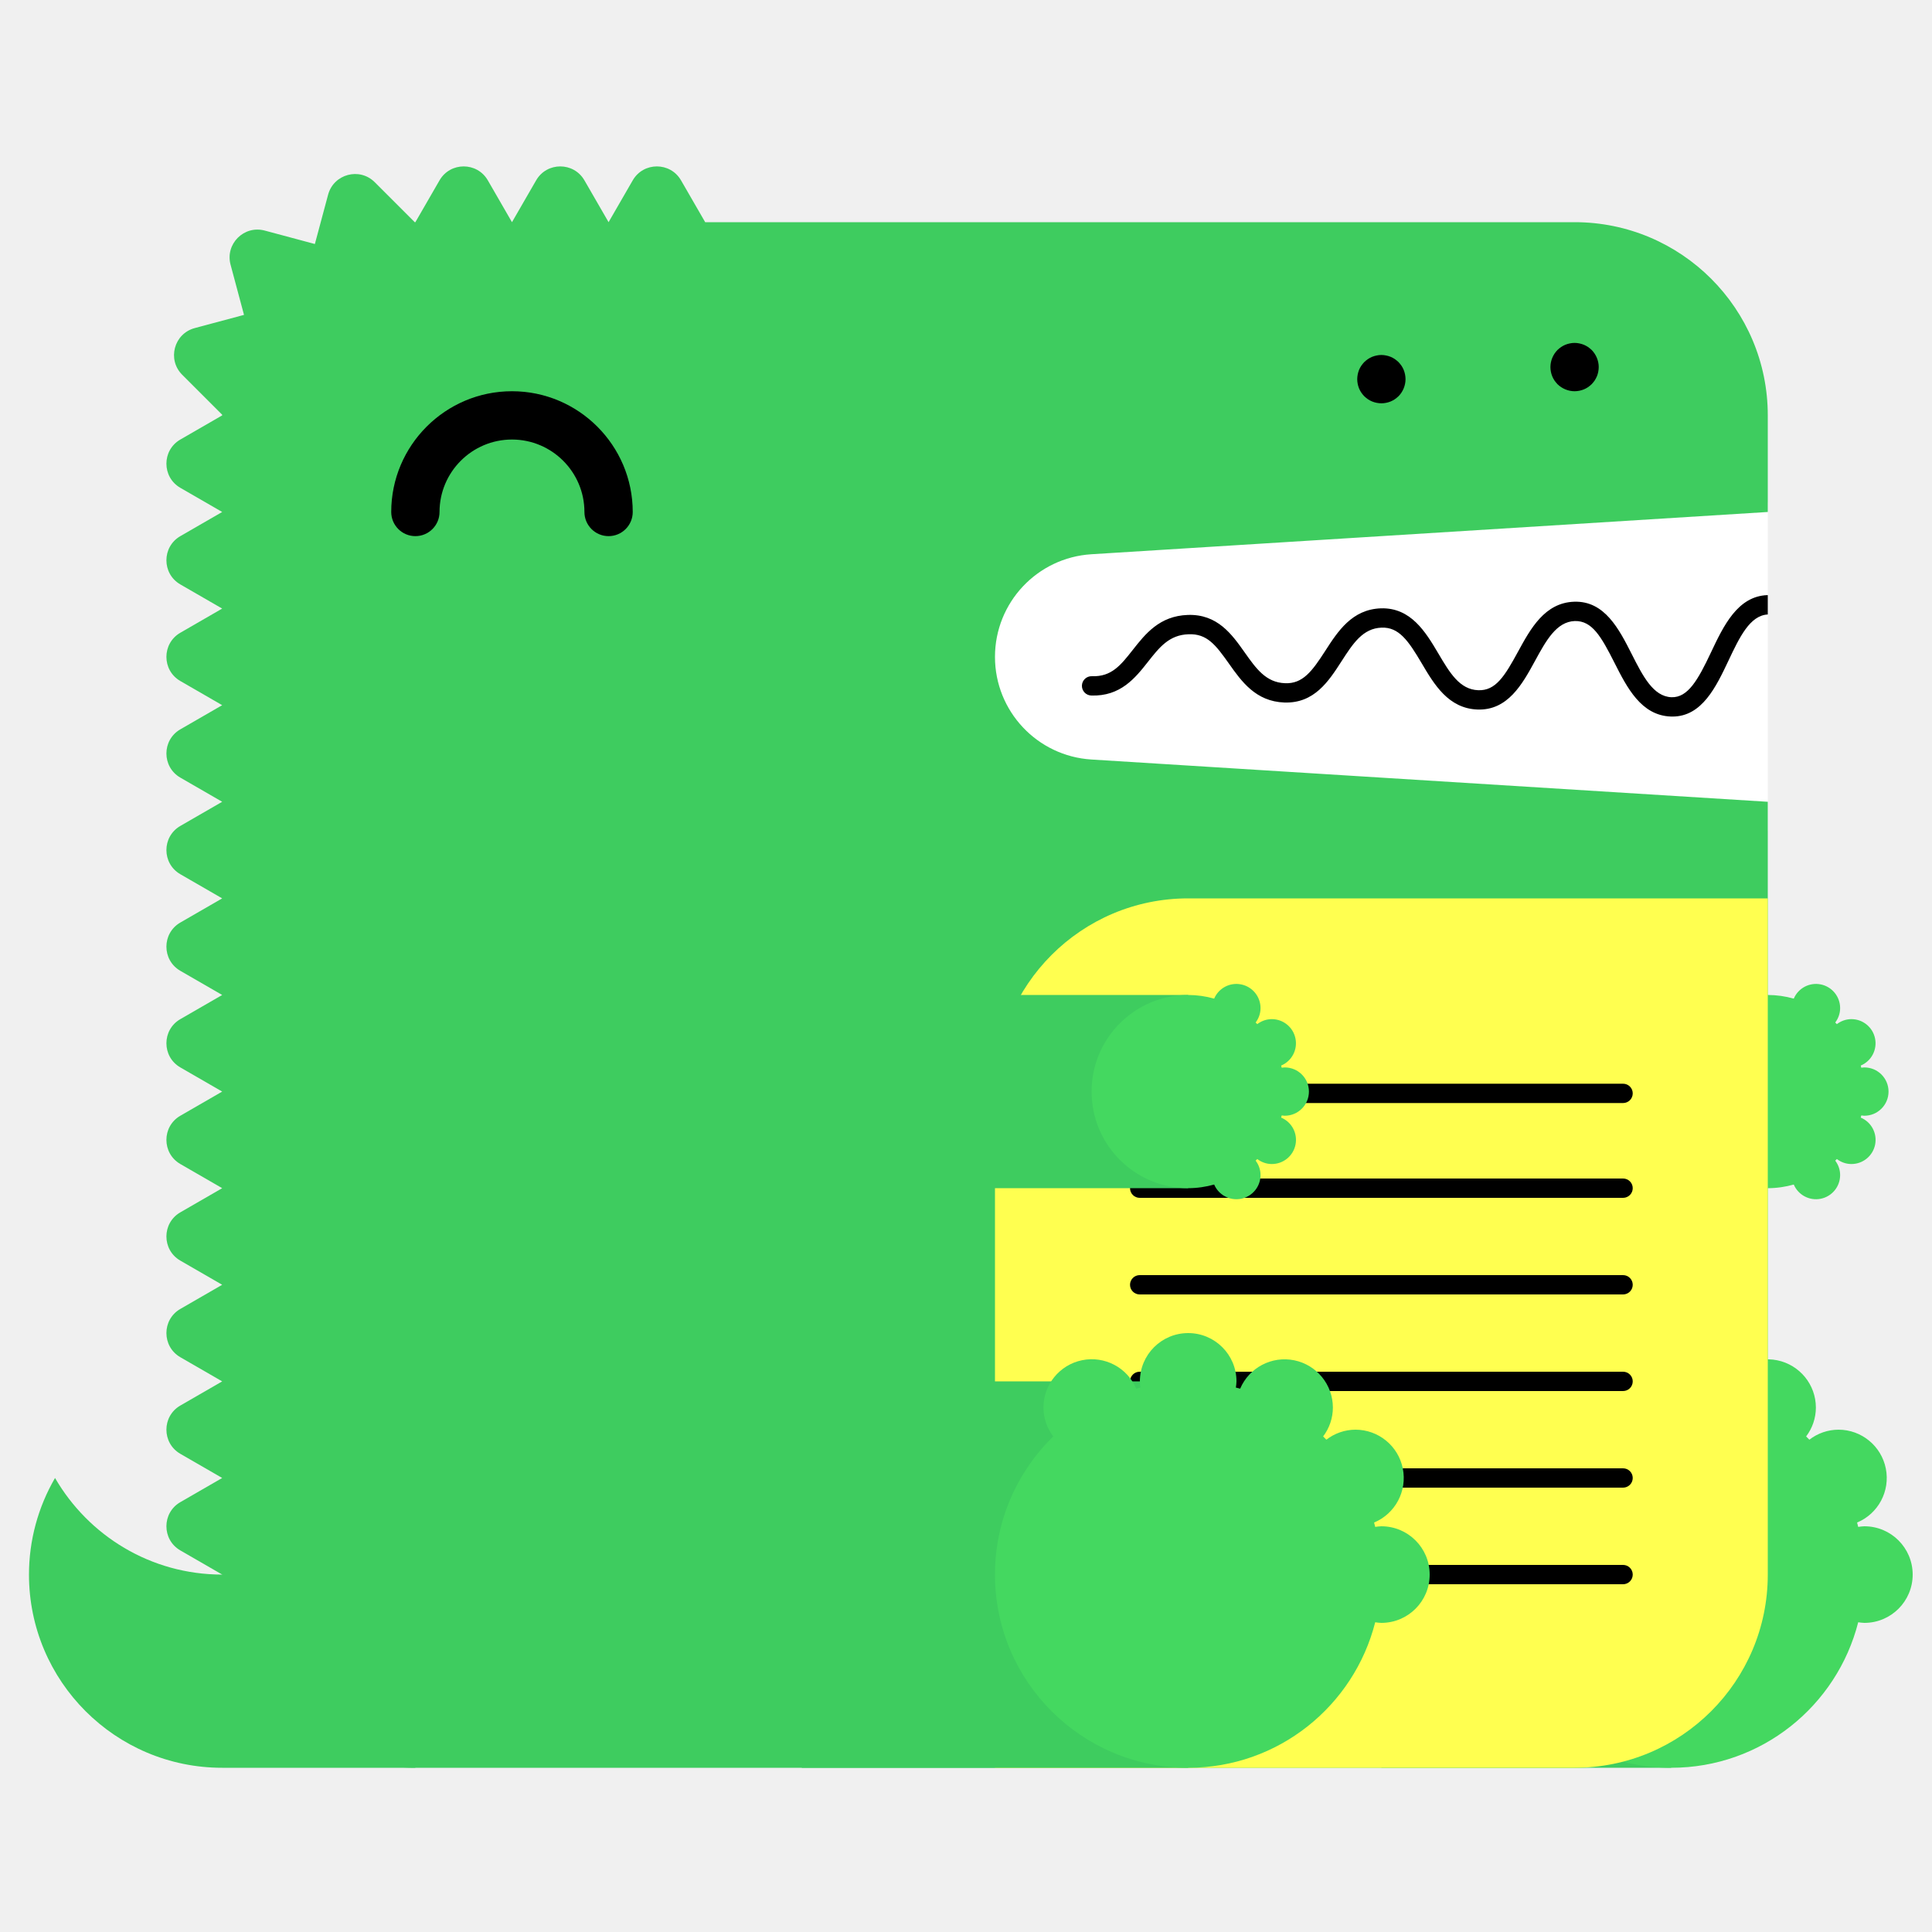
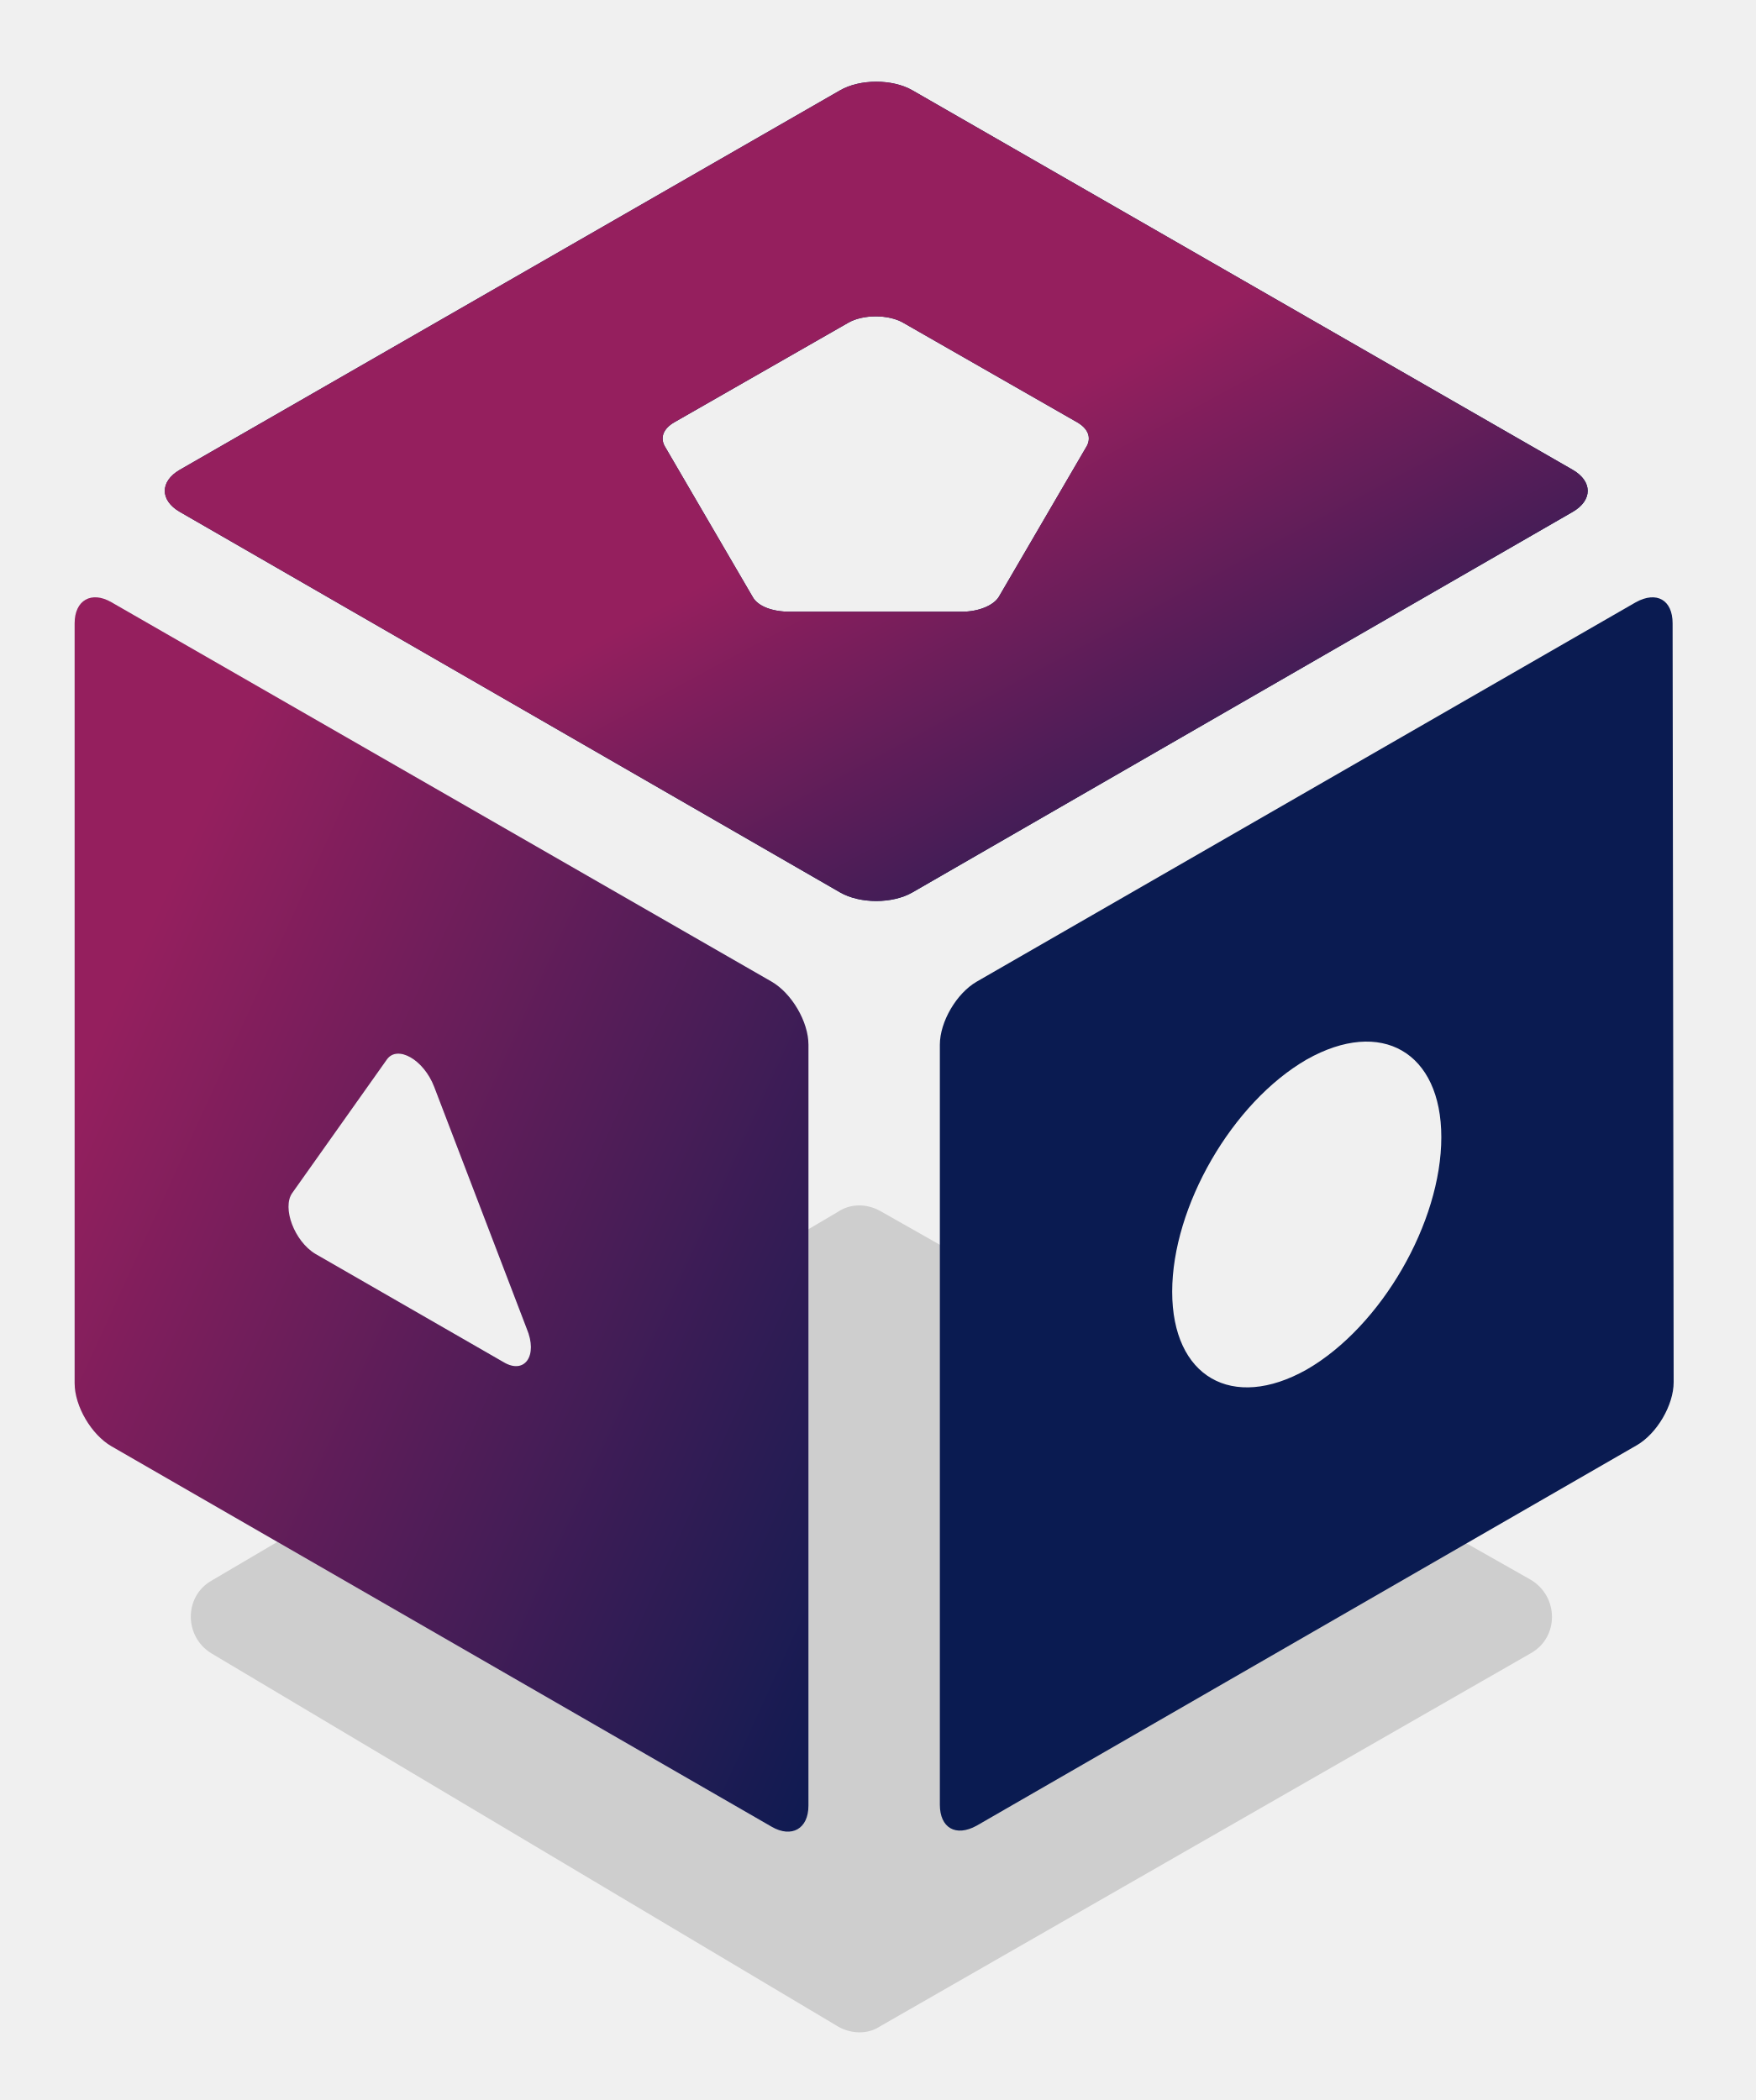
- <svg xmlns="http://www.w3.org/2000/svg" width="200" height="200" viewBox="0 0 200 200">
-   <g fill="none" fill-rule="evenodd">
-     <path fill="#FFF" d="M99 52h84v34H99z" />
-     <path d="M23 163c-7.398 0-13.843-4.027-17.303-10A19.886 19.886 0 0 0 3 163c0 11.046 8.954 20 20 20h20v-20H23z" fill="#3ECC5F" />
-     <path d="M112.98 57.376L183 53V43c0-11.046-8.954-20-20-20H73l-2.5-4.33c-1.112-1.925-3.889-1.925-5 0L63 23l-2.5-4.33c-1.111-1.925-3.889-1.925-5 0L53 23l-2.5-4.33c-1.111-1.925-3.889-1.925-5 0L43 23c-.022 0-.042.003-.065.003l-4.142-4.141c-1.57-1.571-4.252-.853-4.828 1.294l-1.369 5.104-5.192-1.392c-2.148-.575-4.111 1.389-3.535 3.536l1.39 5.193-5.102 1.367c-2.148.576-2.867 3.259-1.296 4.83l4.142 4.142c0 .021-.003.042-.003.064l-4.33 2.5c-1.925 1.111-1.925 3.889 0 5L23 53l-4.33 2.5c-1.925 1.111-1.925 3.889 0 5L23 63l-4.33 2.5c-1.925 1.111-1.925 3.889 0 5L23 73l-4.33 2.5c-1.925 1.111-1.925 3.889 0 5L23 83l-4.33 2.5c-1.925 1.111-1.925 3.889 0 5L23 93l-4.33 2.5c-1.925 1.111-1.925 3.889 0 5L23 103l-4.33 2.5c-1.925 1.111-1.925 3.889 0 5L23 113l-4.33 2.5c-1.925 1.111-1.925 3.889 0 5L23 123l-4.33 2.5c-1.925 1.111-1.925 3.889 0 5L23 133l-4.33 2.5c-1.925 1.111-1.925 3.889 0 5L23 143l-4.33 2.5c-1.925 1.111-1.925 3.889 0 5L23 153l-4.33 2.5c-1.925 1.111-1.925 3.889 0 5L23 163c0 11.046 8.954 20 20 20h120c11.046 0 20-8.954 20-20V83l-70.02-4.376A10.645 10.645 0 0 1 103 68c0-5.621 4.37-10.273 9.98-10.624" fill="#3ECC5F" />
-     <path fill="#3ECC5F" d="M143 183h30v-40h-30z" />
-     <path d="M193 158c-.219 0-.428.037-.639.064-.038-.15-.074-.301-.116-.451A5 5 0 0 0 190.32 148a4.96 4.96 0 0 0-3.016 1.036 26.531 26.531 0 0 0-.335-.336 4.955 4.955 0 0 0 1.011-2.987 5 5 0 0 0-9.599-1.959c-.148-.042-.297-.077-.445-.115.027-.211.064-.42.064-.639a5 5 0 0 0-5-5 5 5 0 0 0-5 5c0 .219.037.428.064.639-.148.038-.297.073-.445.115a4.998 4.998 0 0 0-9.599 1.959c0 1.125.384 2.151 1.011 2.987-3.717 3.632-6.031 8.693-6.031 14.3 0 11.046 8.954 20 20 20 9.339 0 17.16-6.41 19.361-15.064.211.027.42.064.639.064a5 5 0 0 0 5-5 5 5 0 0 0-5-5" fill="#44D860" />
-     <path fill="#3ECC5F" d="M153 123h30v-20h-30z" />
-     <path d="M193 115.5a2.5 2.5 0 1 0 0-5c-.109 0-.214.019-.319.032-.02-.075-.037-.15-.058-.225a2.501 2.501 0 0 0-.963-4.807c-.569 0-1.088.197-1.508.518a6.653 6.653 0 0 0-.168-.168c.314-.417.506-.931.506-1.494a2.5 2.5 0 0 0-4.8-.979A9.987 9.987 0 0 0 183 103c-5.522 0-10 4.478-10 10s4.478 10 10 10c.934 0 1.833-.138 2.69-.377a2.5 2.5 0 0 0 4.8-.979c0-.563-.192-1.077-.506-1.494.057-.055.113-.111.168-.168.42.321.939.518 1.508.518a2.5 2.5 0 0 0 .963-4.807c.021-.074.038-.15.058-.225.105.013.21.032.319.032" fill="#44D860" />
-     <path d="M63 55.5a2.5 2.5 0 0 1-2.5-2.5c0-4.136-3.364-7.5-7.5-7.5s-7.5 3.364-7.5 7.5a2.5 2.5 0 1 1-5 0c0-6.893 5.607-12.5 12.5-12.5S65.5 46.107 65.5 53a2.5 2.5 0 0 1-2.5 2.5" fill="#000" />
-     <path d="M103 183h60c11.046 0 20-8.954 20-20V93h-60c-11.046 0-20 8.954-20 20v70z" fill="#FFFF50" />
-     <path d="M168.02 124h-50.04a1 1 0 1 1 0-2h50.04a1 1 0 1 1 0 2m0 20h-50.04a1 1 0 1 1 0-2h50.04a1 1 0 1 1 0 2m0 20h-50.04a1 1 0 1 1 0-2h50.04a1 1 0 1 1 0 2m0-49.814h-50.04a1 1 0 1 1 0-2h50.04a1 1 0 1 1 0 2m0 19.814h-50.04a1 1 0 1 1 0-2h50.04a1 1 0 1 1 0 2m0 20h-50.04a1 1 0 1 1 0-2h50.04a1 1 0 1 1 0 2M183 61.611c-.012 0-.022-.006-.034-.005-3.09.105-4.552 3.196-5.842 5.923-1.346 2.85-2.387 4.703-4.093 4.647-1.889-.068-2.969-2.202-4.113-4.46-1.314-2.594-2.814-5.536-5.963-5.426-3.046.104-4.513 2.794-5.807 5.167-1.377 2.528-2.314 4.065-4.121 3.994-1.927-.07-2.951-1.805-4.136-3.813-1.321-2.236-2.848-4.75-5.936-4.664-2.994.103-4.465 2.385-5.763 4.4-1.373 2.13-2.335 3.428-4.165 3.351-1.973-.07-2.992-1.51-4.171-3.177-1.324-1.873-2.816-3.993-5.895-3.89-2.928.1-4.399 1.97-5.696 3.618-1.232 1.564-2.194 2.802-4.229 2.724a1 1 0 0 0-.072 2c3.017.101 4.545-1.8 5.872-3.487 1.177-1.496 2.193-2.787 4.193-2.855 1.926-.082 2.829 1.115 4.195 3.045 1.297 1.834 2.769 3.914 5.731 4.021 3.103.104 4.596-2.215 5.918-4.267 1.182-1.834 2.202-3.417 4.15-3.484 1.793-.067 2.769 1.35 4.145 3.681 1.297 2.197 2.766 4.686 5.787 4.796 3.125.108 4.634-2.62 5.949-5.035 1.139-2.088 2.214-4.06 4.119-4.126 1.793-.042 2.728 1.595 4.111 4.33 1.292 2.553 2.757 5.445 5.825 5.556l.169.003c3.064 0 4.518-3.075 5.805-5.794 1.139-2.41 2.217-4.68 4.067-4.773v-2z" fill="#000" />
-     <path fill="#3ECC5F" d="M83 183h40v-40H83z" />
-     <path d="M143 158c-.219 0-.428.037-.639.064-.038-.15-.074-.301-.116-.451A5 5 0 0 0 140.32 148a4.96 4.96 0 0 0-3.016 1.036 26.531 26.531 0 0 0-.335-.336 4.955 4.955 0 0 0 1.011-2.987 5 5 0 0 0-9.599-1.959c-.148-.042-.297-.077-.445-.115.027-.211.064-.42.064-.639a5 5 0 0 0-5-5 5 5 0 0 0-5 5c0 .219.037.428.064.639-.148.038-.297.073-.445.115a4.998 4.998 0 0 0-9.599 1.959c0 1.125.384 2.151 1.011 2.987-3.717 3.632-6.031 8.693-6.031 14.3 0 11.046 8.954 20 20 20 9.339 0 17.16-6.41 19.361-15.064.211.027.42.064.639.064a5 5 0 0 0 5-5 5 5 0 0 0-5-5" fill="#44D860" />
-     <path fill="#3ECC5F" d="M83 123h40v-20H83z" />
-     <path d="M133 115.5a2.5 2.5 0 1 0 0-5c-.109 0-.214.019-.319.032-.02-.075-.037-.15-.058-.225a2.501 2.501 0 0 0-.963-4.807c-.569 0-1.088.197-1.508.518a6.653 6.653 0 0 0-.168-.168c.314-.417.506-.931.506-1.494a2.5 2.5 0 0 0-4.8-.979A9.987 9.987 0 0 0 123 103c-5.522 0-10 4.478-10 10s4.478 10 10 10c.934 0 1.833-.138 2.69-.377a2.5 2.5 0 0 0 4.8-.979c0-.563-.192-1.077-.506-1.494.057-.055.113-.111.168-.168.42.321.939.518 1.508.518a2.5 2.5 0 0 0 .963-4.807c.021-.074.038-.15.058-.225.105.013.21.032.319.032" fill="#44D860" />
-     <path d="M143 41.75c-.16 0-.33-.02-.49-.05a2.52 2.52 0 0 1-.47-.14c-.15-.06-.29-.14-.431-.23-.13-.09-.259-.2-.38-.31-.109-.12-.219-.24-.309-.38s-.17-.28-.231-.43a2.619 2.619 0 0 1-.189-.96c0-.16.02-.33.05-.49.03-.16.08-.31.139-.47.061-.15.141-.29.231-.43.09-.13.2-.26.309-.38.121-.11.25-.22.38-.31.141-.09.281-.17.431-.23.149-.06.31-.11.47-.14.32-.07.65-.07.98 0 .159.03.32.08.47.14.149.06.29.14.43.23.13.09.259.2.38.31.11.12.22.25.31.38.09.14.17.28.23.43.06.16.11.31.14.47.029.16.05.33.05.49 0 .66-.271 1.31-.73 1.77-.121.11-.25.22-.38.31-.14.09-.281.17-.43.23a2.565 2.565 0 0 1-.96.19m20-1.25c-.66 0-1.3-.27-1.771-.73a3.802 3.802 0 0 1-.309-.38c-.09-.14-.17-.28-.231-.43a2.619 2.619 0 0 1-.189-.96c0-.66.27-1.3.729-1.77.121-.11.25-.22.38-.31.141-.09.281-.17.431-.23.149-.06.31-.11.47-.14.32-.07.66-.07.98 0 .159.03.32.08.47.14.149.06.29.14.43.23.13.09.259.2.38.31.459.47.73 1.11.73 1.77 0 .16-.021.33-.05.49-.03.16-.08.32-.14.47-.07.15-.14.29-.23.43-.09.13-.2.26-.31.38-.121.11-.25.22-.38.31-.14.09-.281.17-.43.23a2.565 2.565 0 0 1-.96.19" fill="#000" />
+ <svg xmlns="http://www.w3.org/2000/svg" version="1.1" id="Layer_1" x="0px" y="0px" viewBox="0 0 167 199.8" style="enable-background:new 0 0 167 199.8;" xml:space="preserve">
+   <style type="text/css">
+ 	.st0{fill:#CECECE;}
+ 	.st1{fill-rule:evenodd;clip-rule:evenodd;fill:#0A1B51;}
+ 	.st2{fill-rule:evenodd;clip-rule:evenodd;fill:url(#SVGID_1_);}
+ 	.st3{fill-rule:evenodd;clip-rule:evenodd;fill:#CFD4E7;}
+ 	.st4{fill-rule:evenodd;clip-rule:evenodd;fill:url(#SVGID_00000084493934606704060400000004373652045237259925_);}
+ </style>
+   <g>
+     <path class="st0" d="M79.7,115.3l-59.6,35.1c-2.6,1.5-2.6,5.3,0,6.9l59.6,35.5c1.2,0.7,2.8,0.8,4,0l61.9-35.5c2.7-1.5,2.7-5.4,0-7   l-61.9-35.1C82.4,114.5,80.9,114.5,79.7,115.3z" />
  </g>
+   <path class="st1" d="M79.9,84.9c1.9,1.1,5,1.1,6.9,0l62.8-36.2c1.9-1.1,1.9-2.9,0-4L86.8,8.6c-1.9-1.1-5-1.1-6.9,0L17.1,44.7  c-1.9,1.1-1.9,2.9,0,4L79.9,84.9z M71.6,56.8c0.5,0.9,1.9,1.4,3.5,1.4h16.4c1.6,0,3-0.6,3.5-1.4l8.4-14.4c0.4-0.8,0.1-1.6-0.9-2.2  l-16.6-9.5c-1.4-0.8-3.8-0.8-5.2,0l-16.6,9.5c-1,0.6-1.3,1.4-0.9,2.2L71.6,56.8z" />
+   <linearGradient id="SVGID_1_" gradientUnits="userSpaceOnUse" x1="111.597" y1="975.698" x2="83.325" y2="923.253" gradientTransform="matrix(1 0 0 1 0 -876.5892)">
+     <stop offset="0" style="stop-color:#0A1B51" />
+     <stop offset="1" style="stop-color:#951F5E" />
+   </linearGradient>
+   <path class="st2" d="M79.9,84.9c1.9,1.1,5,1.1,6.9,0l62.8-36.2c1.9-1.1,1.9-2.9,0-4L86.8,8.6c-1.9-1.1-5-1.1-6.9,0L17.1,44.7  c-1.9,1.1-1.9,2.9,0,4L79.9,84.9z M71.6,56.8c0.5,0.9,1.9,1.4,3.5,1.4h16.4c1.6,0,3-0.6,3.5-1.4l8.4-14.4c0.4-0.8,0.1-1.6-0.9-2.2  l-16.6-9.5c-1.4-0.8-3.8-0.8-5.2,0l-16.6,9.5c-1,0.6-1.3,1.4-0.9,2.2L71.6,56.8z" />
+   <path class="st3" d="M76.9,99.4c0-2.2-1.6-4.9-3.5-6L10.6,57.3c-1.9-1.1-3.5-0.2-3.5,2v72.3c0,2.2,1.6,4.9,3.5,6l62.8,36.2  c1.9,1.1,3.5,0.2,3.5-2V99.4z M41.3,103.4c-1-2.6-3.5-4-4.5-2.6l-9,12.7c-1,1.4,0.2,4.6,2.2,5.8l17.9,10.3c2,1.2,3.3-0.6,2.2-3.2  L41.3,103.4z" />
+   <linearGradient id="SVGID_00000139973181591764682180000012670811257794235293_" gradientUnits="userSpaceOnUse" x1="8.598" y1="976.887" x2="95.806" y2="1016.727" gradientTransform="matrix(1 0 0 1 0 -876.5892)">
+     <stop offset="0" style="stop-color:#951F5E" />
+     <stop offset="1" style="stop-color:#0A1B51" />
+   </linearGradient>
+   <path style="fill-rule:evenodd;clip-rule:evenodd;fill:url(#SVGID_00000139973181591764682180000012670811257794235293_);" d="  M76.9,99.4c0-2.2-1.6-4.9-3.5-6L10.6,57.3c-1.9-1.1-3.5-0.2-3.5,2v72.3c0,2.2,1.6,4.9,3.5,6l62.8,36.2c1.9,1.1,3.5,0.2,3.5-2V99.4z   M41.3,103.4c-1-2.6-3.5-4-4.5-2.6l-9,12.7c-1,1.4,0.2,4.6,2.2,5.8l17.9,10.3c2,1.2,3.3-0.6,2.2-3.2L41.3,103.4z" />
+   <path class="st1" d="M159.1,59.3c0-2.2-1.5-3.1-3.5-2L92.9,93.4c-1.9,1.1-3.5,3.8-3.5,6v72.3c0,2.2,1.5,3.1,3.5,2l62.8-36.2  c1.9-1.1,3.5-3.8,3.5-6L159.1,59.3L159.1,59.3z M124.3,130.3c7.1-4.1,12.8-14,12.8-22.1s-5.7-11.4-12.8-7.4  c-7.1,4.1-12.8,14-12.8,22.1S117.2,134.3,124.3,130.3z" />
</svg>
